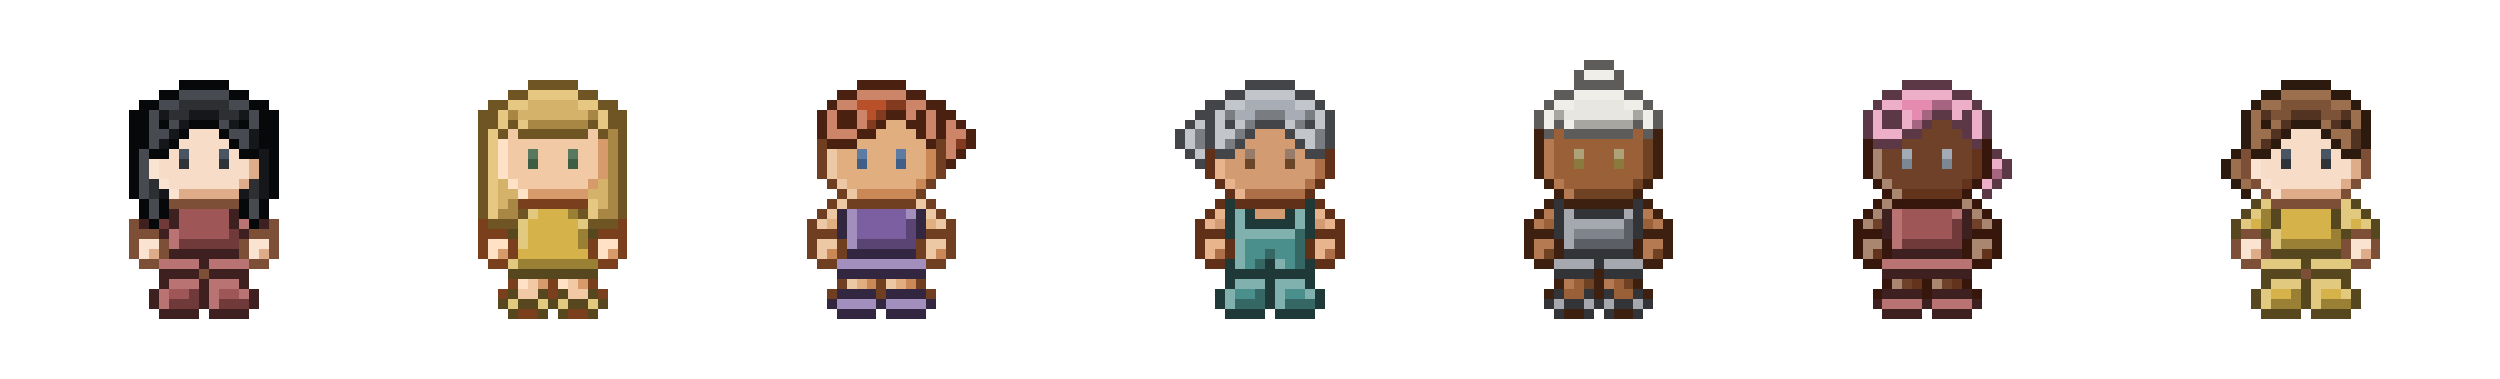
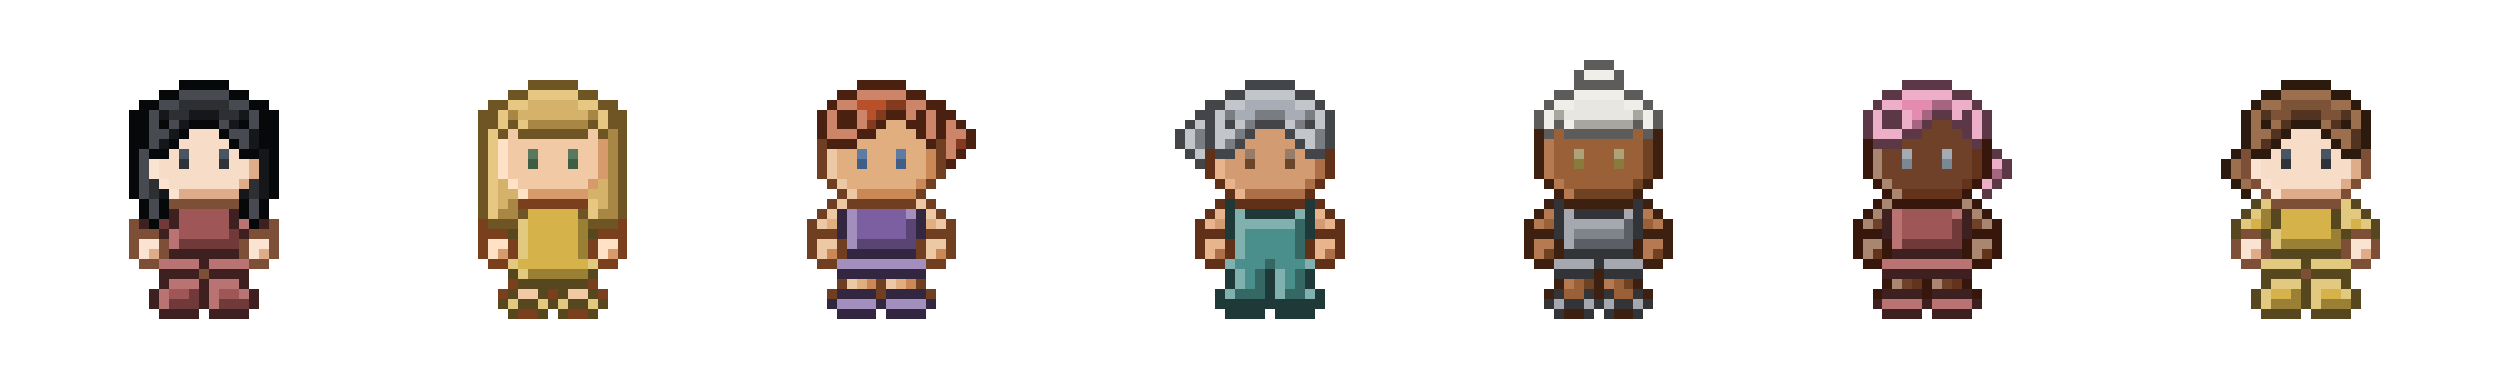
<svg xmlns="http://www.w3.org/2000/svg" width="1506" height="228" viewBox="0 0 251 38" shape-rendering="crispEdges">
  <path fill="#7C4F36" d="M225 15h1v1h-1zM237 15h1v1h-1zM225 16h1v1h-1zM237 16h1v1h-1zM225 17h1v1h-1zM237 17h1v1h-1zM226 18h1v1h-1zM236 18h1v1h-1zM227 19h1v1h-1zM235 19h1v1h-1zM17 20h7v1h-7zM228 20h7v1h-7zM13 22h1v1h-1zM27 22h1v1h-1zM13 23h3v1h-3zM25 23h3v1h-3zM225 23h2v1h-2zM236 23h2v1h-2zM13 24h1v1h-1zM16 24h1v1h-1zM24 24h1v1h-1zM27 24h1v1h-1zM224 24h1v1h-1zM227 24h1v1h-1zM235 24h1v1h-1zM238 24h1v1h-1zM13 25h1v1h-1zM16 25h1v1h-1zM24 25h1v1h-1zM27 25h1v1h-1zM224 25h1v1h-1zM227 25h1v1h-1zM235 25h1v1h-1zM238 25h1v1h-1zM14 26h2v1h-2zM25 26h2v1h-2zM225 26h2v1h-2zM236 26h2v1h-2zM20 27h1v1h-1zM231 27h1v1h-1z" />
  <path fill="#FAE3D0" d="M15 16h1v1h-1zM226 16h1v1h-1zM15 17h1v1h-1zM226 17h1v1h-1zM16 18h1v1h-1zM227 18h1v1h-1zM17 19h1v1h-1zM228 19h1v1h-1zM14 24h2v1h-2zM25 24h2v1h-2zM225 24h2v1h-2zM236 24h2v1h-2zM14 25h1v1h-1zM25 25h1v1h-1zM225 25h1v1h-1zM236 25h1v1h-1z" />
  <path fill="#F7DCC8" d="M19 13h3v1h-3zM230 13h3v1h-3zM18 14h5v1h-5zM229 14h5v1h-5zM17 15h1v1h-1zM19 15h3v1h-3zM23 15h1v1h-1zM228 15h1v1h-1zM230 15h3v1h-3zM234 15h1v1h-1zM16 16h2v1h-2zM19 16h3v1h-3zM23 16h2v1h-2zM227 16h2v1h-2zM230 16h3v1h-3zM234 16h2v1h-2zM16 17h9v1h-9zM227 17h9v1h-9zM17 18h7v1h-7zM228 18h7v1h-7z" />
  <path fill="#DEAC88" d="M25 16h1v1h-1zM236 16h1v1h-1zM25 17h1v1h-1zM236 17h1v1h-1zM24 18h1v1h-1zM235 18h1v1h-1zM18 19h6v1h-6zM229 19h6v1h-6zM15 25h1v1h-1zM26 25h1v1h-1zM226 25h1v1h-1zM237 25h1v1h-1z" />
  <path fill="#3f2020" d="M17 21h1v1h-1zM23 21h1v1h-1zM189 21h1v1h-1zM197 21h1v1h-1zM14 22h1v1h-1zM17 22h1v1h-1zM23 22h1v1h-1zM26 22h1v1h-1zM189 22h1v1h-1zM197 22h1v1h-1zM16 23h1v1h-1zM24 23h1v1h-1zM189 23h1v1h-1zM197 23h1v1h-1zM17 25h7v1h-7zM190 25h7v1h-7zM20 26h1v1h-1zM16 27h4v1h-4zM21 27h4v1h-4zM189 27h9v1h-9zM16 28h1v1h-1zM20 28h1v1h-1zM24 28h1v1h-1zM15 29h1v1h-1zM20 29h1v1h-1zM25 29h1v1h-1zM189 29h4v1h-4zM194 29h4v1h-4zM15 30h1v1h-1zM20 30h1v1h-1zM25 30h1v1h-1zM188 30h1v1h-1zM193 30h1v1h-1zM198 30h1v1h-1zM16 31h4v1h-4zM21 31h4v1h-4zM189 31h4v1h-4zM194 31h4v1h-4z" />
  <path fill="#ba7373" d="M190 21h1v1h-1zM196 21h1v1h-1zM24 22h1v1h-1zM190 22h1v1h-1zM17 23h1v1h-1zM190 23h1v1h-1zM17 24h1v1h-1zM190 24h1v1h-1zM16 26h4v1h-4zM21 26h4v1h-4zM189 26h9v1h-9zM17 28h3v1h-3zM21 28h3v1h-3zM16 29h1v1h-1zM21 29h1v1h-1zM24 29h1v1h-1zM16 30h1v1h-1zM21 30h1v1h-1zM189 30h4v1h-4zM194 30h4v1h-4z" />
  <path fill="#9e5656" d="M18 21h5v1h-5zM191 21h5v1h-5zM18 22h5v1h-5zM191 22h5v1h-5zM18 23h5v1h-5zM191 23h5v1h-5zM17 29h2v1h-2zM22 29h2v1h-2z" />
  <path fill="#713a3a" d="M16 22h1v1h-1zM196 22h1v1h-1zM23 23h1v1h-1zM196 23h1v1h-1zM18 24h6v1h-6zM191 24h6v1h-6zM19 29h1v1h-1zM17 30h3v1h-3zM22 30h3v1h-3z" />
  <path fill="#07080a" d="M18 8h5v1h-5zM16 9h2v1h-2zM23 9h2v1h-2zM14 10h2v1h-2zM25 10h2v1h-2zM13 11h2v1h-2zM26 11h2v1h-2zM13 12h2v1h-2zM16 12h1v1h-1zM19 12h3v1h-3zM24 12h1v1h-1zM26 12h2v1h-2zM13 13h2v1h-2zM18 13h1v1h-1zM22 13h1v1h-1zM26 13h2v1h-2zM13 14h2v1h-2zM17 14h1v1h-1zM23 14h1v1h-1zM26 14h2v1h-2zM13 15h1v1h-1zM15 15h2v1h-2zM24 15h2v1h-2zM27 15h1v1h-1zM13 16h1v1h-1zM27 16h1v1h-1zM13 17h1v1h-1zM27 17h1v1h-1zM13 18h1v1h-1zM27 18h1v1h-1zM13 19h1v1h-1zM27 19h1v1h-1zM14 20h1v1h-1zM16 20h1v1h-1zM24 20h1v1h-1zM26 20h1v1h-1zM14 21h1v1h-1zM16 21h1v1h-1zM24 21h1v1h-1zM26 21h1v1h-1zM15 22h1v1h-1zM25 22h1v1h-1z" />
  <path fill="#474b51" d="M18 9h5v1h-5zM16 10h2v1h-2zM23 10h2v1h-2zM15 11h1v1h-1zM25 11h1v1h-1zM15 12h1v1h-1zM17 12h1v1h-1zM22 12h1v1h-1zM25 12h1v1h-1zM15 13h2v1h-2zM23 13h2v1h-2zM15 14h1v1h-1zM24 14h1v1h-1zM14 15h1v1h-1zM14 16h1v1h-1zM14 17h1v1h-1zM14 18h1v1h-1zM14 19h1v1h-1zM15 20h1v1h-1zM25 20h1v1h-1zM15 21h1v1h-1zM25 21h1v1h-1z" />
  <path fill="#2d2f33" d="M18 10h5v1h-5zM17 11h2v1h-2zM22 11h2v1h-2zM15 18h1v1h-1zM25 18h1v1h-1zM15 19h1v1h-1zM25 19h1v1h-1z" />
  <path fill="#15171a" d="M16 11h1v1h-1zM19 11h3v1h-3zM24 11h1v1h-1zM18 12h1v1h-1zM23 12h1v1h-1zM17 13h1v1h-1zM25 13h1v1h-1zM16 14h1v1h-1zM25 14h1v1h-1zM26 15h1v1h-1zM26 16h1v1h-1zM26 17h1v1h-1zM26 18h1v1h-1zM16 19h1v1h-1zM24 19h1v1h-1zM26 19h1v1h-1z" />
  <path fill="#4a5563" d="M18 15h1v1h-1zM22 15h1v1h-1zM229 15h1v1h-1zM233 15h1v1h-1z" />
  <path fill="#2f343b" d="M18 16h1v1h-1zM22 16h1v1h-1zM229 16h1v1h-1zM233 16h1v1h-1z" />
-   <path fill="#7a3f1c" d="M52 20h7v1h-7zM48 22h1v1h-1zM62 22h1v1h-1zM48 23h3v1h-3zM60 23h3v1h-3zM48 24h1v1h-1zM51 24h1v1h-1zM59 24h1v1h-1zM62 24h1v1h-1zM48 25h1v1h-1zM51 25h1v1h-1zM59 25h1v1h-1zM62 25h1v1h-1zM49 26h2v1h-2zM60 26h2v1h-2zM51 28h1v1h-1zM55 28h1v1h-1zM59 28h1v1h-1zM50 29h1v1h-1zM55 29h1v1h-1zM60 29h1v1h-1zM52 31h2v1h-2zM57 31h2v1h-2z" />
-   <path fill="#ffe1c6" d="M50 14h1v1h-1zM50 15h1v1h-1zM50 16h1v1h-1zM50 17h1v1h-1zM51 18h1v1h-1zM52 19h1v1h-1zM49 24h2v1h-2zM60 24h2v1h-2zM49 25h1v1h-1zM60 25h1v1h-1zM52 28h1v1h-1zM56 28h1v1h-1z" />
-   <path fill="#f2c9a5" d="M51 13h1v1h-1zM59 13h1v1h-1zM51 14h9v1h-9zM51 15h2v1h-2zM54 15h3v1h-3zM58 15h2v1h-2zM51 16h2v1h-2zM54 16h3v1h-3zM58 16h2v1h-2zM51 17h9v1h-9zM52 18h7v1h-7zM53 28h1v1h-1zM57 28h1v1h-1zM52 29h2v1h-2zM57 29h2v1h-2z" />
-   <path fill="#d69a6b" d="M60 14h1v1h-1zM60 15h1v1h-1zM60 16h1v1h-1zM60 17h1v1h-1zM59 18h1v1h-1zM53 19h6v1h-6zM50 25h1v1h-1zM61 25h1v1h-1zM54 28h1v1h-1zM58 28h1v1h-1z" />
-   <path fill="#56471E" d="M226 20h1v1h-1zM236 20h1v1h-1zM225 21h1v1h-1zM228 21h1v1h-1zM234 21h1v1h-1zM237 21h1v1h-1zM224 22h1v1h-1zM228 22h1v1h-1zM234 22h1v1h-1zM238 22h1v1h-1zM51 23h1v1h-1zM59 23h1v1h-1zM224 23h1v1h-1zM227 23h1v1h-1zM235 23h1v1h-1zM238 23h1v1h-1zM228 25h7v1h-7zM231 26h1v1h-1zM51 27h9v1h-9zM227 27h4v1h-4zM232 27h4v1h-4zM227 28h1v1h-1zM231 28h1v1h-1zM235 28h1v1h-1zM51 29h1v1h-1zM54 29h1v1h-1zM56 29h1v1h-1zM59 29h1v1h-1zM226 29h1v1h-1zM231 29h1v1h-1zM236 29h1v1h-1zM50 30h1v1h-1zM52 30h2v1h-2zM55 30h1v1h-1zM57 30h2v1h-2zM60 30h1v1h-1zM226 30h1v1h-1zM231 30h1v1h-1zM236 30h1v1h-1zM51 31h1v1h-1zM54 31h1v1h-1zM56 31h1v1h-1zM59 31h1v1h-1zM227 31h4v1h-4zM232 31h4v1h-4z" />
-   <path fill="#E2C980" d="M227 20h1v1h-1zM235 20h1v1h-1zM53 21h1v1h-1zM226 21h1v1h-1zM235 21h2v1h-2zM52 22h1v1h-1zM58 22h1v1h-1zM225 22h1v1h-1zM235 22h1v1h-1zM237 22h1v1h-1zM52 23h1v1h-1zM228 23h1v1h-1zM52 24h1v1h-1zM228 24h1v1h-1zM51 26h1v1h-1zM227 26h4v1h-4zM232 26h4v1h-4zM228 28h3v1h-3zM232 28h3v1h-3zM227 29h1v1h-1zM232 29h1v1h-1zM235 29h1v1h-1zM51 30h1v1h-1zM54 30h1v1h-1zM56 30h1v1h-1zM59 30h1v1h-1zM227 30h1v1h-1zM232 30h1v1h-1z" />
-   <path fill="#D6B24A" d="M54 21h3v1h-3zM229 21h5v1h-5zM53 22h5v1h-5zM226 22h1v1h-1zM229 22h5v1h-5zM236 22h1v1h-1zM53 23h5v1h-5zM229 23h5v1h-5zM53 24h5v1h-5zM52 25h7v1h-7zM228 29h2v1h-2zM233 29h2v1h-2z" />
-   <path fill="#9A8035" d="M57 21h1v1h-1zM227 21h1v1h-1zM227 22h1v1h-1zM58 23h1v1h-1zM234 23h1v1h-1zM58 24h1v1h-1zM229 24h6v1h-6zM52 26h8v1h-8zM230 29h1v1h-1zM228 30h3v1h-3zM233 30h3v1h-3z" />
+   <path fill="#7a3f1c" d="M52 20h7v1h-7zM48 22h1v1h-1zM62 22h1v1h-1zM48 23h3v1h-3zM60 23h3v1h-3zM48 24h1v1h-1zM51 24h1v1h-1zM59 24h1v1h-1zM62 24h1v1h-1zM48 25h1v1h-1zM51 25h1v1h-1zM59 25h1v1h-1zM62 25h1v1h-1zM49 26h2v1h-2zM60 26h2v1h-2zM51 28h1v1h-1zM59 28h1v1h-1zM50 29h1v1h-1zM55 29h1v1h-1zM60 29h1v1h-1zM52 31h2v1h-2zM57 31h2v1h-2z" />
+   <path fill="#ffe1c6" d="M50 14h1v1h-1zM50 15h1v1h-1zM50 16h1v1h-1zM50 17h1v1h-1zM51 18h1v1h-1zM52 19h1v1h-1zM49 24h2v1h-2zM60 24h2v1h-2zM49 25h1v1h-1zM60 25h1v1h-1z" />
+   <path fill="#f2c9a5" d="M51 13h1v1h-1zM59 13h1v1h-1zM51 14h9v1h-9zM51 15h2v1h-2zM54 15h3v1h-3zM58 15h2v1h-2zM51 16h2v1h-2zM54 16h3v1h-3zM58 16h2v1h-2zM51 17h9v1h-9zM52 18h7v1h-7zM52 29h2v1h-2zM57 29h2v1h-2z" />
+   <path fill="#d69a6b" d="M60 14h1v1h-1zM60 15h1v1h-1zM60 16h1v1h-1zM60 17h1v1h-1zM59 18h1v1h-1zM53 19h6v1h-6zM50 25h1v1h-1zM61 25h1v1h-1z" />
+   <path fill="#56471E" d="M226 20h1v1h-1zM236 20h1v1h-1zM225 21h1v1h-1zM228 21h1v1h-1zM234 21h1v1h-1zM237 21h1v1h-1zM224 22h1v1h-1zM228 22h1v1h-1zM234 22h1v1h-1zM238 22h1v1h-1zM51 23h1v1h-1zM59 23h1v1h-1zM224 23h1v1h-1zM227 23h1v1h-1zM235 23h1v1h-1zM238 23h1v1h-1zM228 25h7v1h-7zM231 26h1v1h-1zM51 27h1v1h-1zM59 27h1v1h-1zM227 27h4v1h-4zM232 27h4v1h-4zM52 28h7v1h-7zM227 28h1v1h-1zM231 28h1v1h-1zM235 28h1v1h-1zM51 29h1v1h-1zM54 29h1v1h-1zM56 29h1v1h-1zM59 29h1v1h-1zM226 29h1v1h-1zM231 29h1v1h-1zM236 29h1v1h-1zM50 30h1v1h-1zM52 30h2v1h-2zM55 30h1v1h-1zM57 30h2v1h-2zM60 30h1v1h-1zM226 30h1v1h-1zM231 30h1v1h-1zM236 30h1v1h-1zM51 31h1v1h-1zM54 31h1v1h-1zM56 31h1v1h-1zM59 31h1v1h-1zM227 31h4v1h-4zM232 31h4v1h-4z" />
+   <path fill="#E2C980" d="M227 20h1v1h-1zM235 20h1v1h-1zM226 21h1v1h-1zM235 21h2v1h-2zM52 22h1v1h-1zM225 22h1v1h-1zM235 22h1v1h-1zM237 22h1v1h-1zM52 23h1v1h-1zM228 23h1v1h-1zM52 24h1v1h-1zM228 24h1v1h-1zM52 25h1v1h-1zM51 26h1v1h-1zM59 26h1v1h-1zM227 26h4v1h-4zM232 26h4v1h-4zM52 27h1v1h-1zM228 28h3v1h-3zM232 28h3v1h-3zM227 29h1v1h-1zM232 29h1v1h-1zM235 29h1v1h-1zM51 30h1v1h-1zM54 30h1v1h-1zM56 30h1v1h-1zM59 30h1v1h-1zM227 30h1v1h-1zM232 30h1v1h-1z" />
+   <path fill="#D6B24A" d="M53 21h5v1h-5zM229 21h5v1h-5zM53 22h5v1h-5zM226 22h1v1h-1zM229 22h5v1h-5zM236 22h1v1h-1zM53 23h5v1h-5zM229 23h5v1h-5zM53 24h5v1h-5zM53 25h5v1h-5zM52 26h7v1h-7zM228 29h2v1h-2zM233 29h2v1h-2z" />
+   <path fill="#9A8035" d="M227 21h1v1h-1zM58 22h1v1h-1zM227 22h1v1h-1zM58 23h1v1h-1zM234 23h1v1h-1zM58 24h1v1h-1zM229 24h6v1h-6zM58 25h1v1h-1zM53 27h6v1h-6zM230 29h1v1h-1zM228 30h3v1h-3zM233 30h3v1h-3z" />
  <path fill="#6e5523" d="M53 8h5v1h-5zM51 9h2v1h-2zM58 9h2v1h-2zM49 10h2v1h-2zM60 10h2v1h-2zM48 11h2v1h-2zM61 11h2v1h-2zM48 12h2v1h-2zM51 12h1v1h-1zM59 12h1v1h-1zM61 12h2v1h-2zM48 13h1v1h-1zM50 13h1v1h-1zM52 13h7v1h-7zM60 13h1v1h-1zM62 13h1v1h-1zM48 14h1v1h-1zM62 14h1v1h-1zM48 15h1v1h-1zM62 15h1v1h-1zM48 16h1v1h-1zM62 16h1v1h-1zM48 17h1v1h-1zM62 17h1v1h-1zM48 18h1v1h-1zM62 18h1v1h-1zM48 19h1v1h-1zM62 19h1v1h-1zM48 20h1v1h-1zM62 20h1v1h-1zM48 21h1v1h-1zM52 21h1v1h-1zM58 21h1v1h-1zM62 21h1v1h-1zM49 22h3v1h-3zM59 22h3v1h-3z" />
  <path fill="#e6c882" d="M53 9h5v1h-5zM51 10h2v1h-2zM58 10h2v1h-2zM50 11h1v1h-1zM60 11h1v1h-1zM50 12h1v1h-1zM52 12h1v1h-1zM60 12h1v1h-1zM49 13h1v1h-1zM49 14h1v1h-1zM49 15h1v1h-1zM49 16h1v1h-1zM49 17h1v1h-1zM49 18h1v1h-1zM49 19h1v1h-1zM49 20h1v1h-1zM59 20h1v1h-1zM49 21h1v1h-1zM59 21h1v1h-1z" />
  <path fill="#d5b269" d="M53 10h5v1h-5zM52 11h7v1h-7zM50 18h1v1h-1zM60 18h1v1h-1zM50 19h2v1h-2zM59 19h2v1h-2zM50 20h1v1h-1zM60 20h1v1h-1z" />
  <path fill="#a88643" d="M51 11h1v1h-1zM59 11h1v1h-1zM53 12h6v1h-6zM61 13h1v1h-1zM61 14h1v1h-1zM61 15h1v1h-1zM61 16h1v1h-1zM61 17h1v1h-1zM61 18h1v1h-1zM61 19h1v1h-1zM51 20h1v1h-1zM61 20h1v1h-1zM50 21h2v1h-2zM60 21h2v1h-2z" />
  <path fill="#58785f" d="M53 15h1v1h-1zM57 15h1v1h-1z" />
  <path fill="#3e5d45" d="M53 16h1v1h-1zM57 16h1v1h-1z" />
  <path fill="#703F22" d="M82 14h1v1h-1zM94 14h1v1h-1zM82 15h1v1h-1zM94 15h1v1h-1zM82 16h1v1h-1zM94 16h1v1h-1zM82 17h1v1h-1zM94 17h1v1h-1zM83 18h1v1h-1zM93 18h1v1h-1zM84 19h1v1h-1zM92 19h1v1h-1zM83 20h1v1h-1zM85 20h7v1h-7zM93 20h1v1h-1zM82 21h1v1h-1zM94 21h1v1h-1zM81 22h1v1h-1zM95 22h1v1h-1zM81 23h3v1h-3zM93 23h3v1h-3zM81 24h1v1h-1zM84 24h1v1h-1zM92 24h1v1h-1zM95 24h1v1h-1zM81 25h1v1h-1zM84 25h1v1h-1zM92 25h1v1h-1zM95 25h1v1h-1zM82 26h2v1h-2zM93 26h2v1h-2zM84 28h1v1h-1zM88 28h1v1h-1zM92 28h1v1h-1zM83 29h1v1h-1zM88 29h1v1h-1zM93 29h1v1h-1z" />
  <path fill="#ECC8A4" d="M83 15h1v1h-1zM83 16h1v1h-1zM83 17h1v1h-1zM84 18h1v1h-1zM85 19h1v1h-1zM84 20h1v1h-1zM92 20h1v1h-1zM83 21h1v1h-1zM93 21h1v1h-1zM82 22h1v1h-1zM94 22h1v1h-1zM82 24h2v1h-2zM93 24h2v1h-2zM82 25h1v1h-1zM93 25h1v1h-1zM85 28h1v1h-1zM89 28h1v1h-1z" />
  <path fill="#E0AE7F" d="M89 12h2v1h-2zM88 13h4v1h-4zM86 14h7v1h-7zM84 15h2v1h-2zM87 15h3v1h-3zM91 15h2v1h-2zM84 16h2v1h-2zM87 16h3v1h-3zM91 16h2v1h-2zM84 17h9v1h-9zM85 18h7v1h-7zM83 22h1v1h-1zM93 22h1v1h-1zM86 28h1v1h-1zM90 28h1v1h-1z" />
  <path fill="#CA8856" d="M93 15h1v1h-1zM93 16h1v1h-1zM93 17h1v1h-1zM92 18h1v1h-1zM86 19h6v1h-6zM83 25h1v1h-1zM94 25h1v1h-1zM87 28h1v1h-1zM91 28h1v1h-1z" />
  <path fill="#322640" d="M84 21h1v1h-1zM92 21h1v1h-1zM84 22h1v1h-1zM92 22h1v1h-1zM84 23h1v1h-1zM92 23h1v1h-1zM85 25h7v1h-7zM84 27h9v1h-9zM84 29h4v1h-4zM89 29h4v1h-4zM83 30h1v1h-1zM88 30h1v1h-1zM93 30h1v1h-1zM84 31h4v1h-4zM89 31h4v1h-4z" />
  <path fill="#A38FBD" d="M85 21h1v1h-1zM91 21h1v1h-1zM85 22h1v1h-1zM85 23h1v1h-1zM85 24h1v1h-1zM84 26h9v1h-9zM84 30h4v1h-4zM89 30h4v1h-4z" />
  <path fill="#7C5FA0" d="M86 21h5v1h-5zM86 22h5v1h-5zM86 23h5v1h-5z" />
  <path fill="#594473" d="M91 22h1v1h-1zM91 23h1v1h-1zM86 24h6v1h-6z" />
  <path fill="#4A2011" d="M86 8h5v1h-5zM84 9h2v1h-2zM91 9h2v1h-2zM83 10h1v1h-1zM93 10h2v1h-2zM82 11h1v1h-1zM84 11h2v1h-2zM89 11h2v1h-2zM92 11h1v1h-1zM94 11h2v1h-2zM82 12h1v1h-1zM84 12h2v1h-2zM88 12h1v1h-1zM91 12h2v1h-2zM94 12h1v1h-1zM96 12h1v1h-1zM82 13h1v1h-1zM86 13h2v1h-2zM92 13h1v1h-1zM94 13h1v1h-1zM97 13h1v1h-1zM83 14h3v1h-3zM93 14h1v1h-1zM97 14h1v1h-1zM96 15h1v1h-1zM95 16h1v1h-1z" />
  <path fill="#CD856A" d="M86 9h5v1h-5zM84 10h2v1h-2zM91 10h2v1h-2zM83 11h1v1h-1zM86 11h1v1h-1zM91 11h1v1h-1zM93 11h1v1h-1zM83 12h1v1h-1zM86 12h1v1h-1zM93 12h1v1h-1zM95 12h1v1h-1zM83 13h3v1h-3zM93 13h1v1h-1zM95 13h2v1h-2zM95 14h1v1h-1zM95 15h1v1h-1z" />
  <path fill="#843A1E" d="M89 10h2v1h-2zM88 11h1v1h-1zM87 12h1v1h-1zM96 14h1v1h-1z" />
  <path fill="#5e7ba3" d="M86 15h1v1h-1zM90 15h1v1h-1z" />
  <path fill="#3f5f89" d="M86 16h1v1h-1zM90 16h1v1h-1z" />
  <path fill="#B8502A" d="M86 10h3v1h-3zM87 11h1v1h-1z" />
  <path fill="#603018" d="M121 15h1v1h-1zM133 15h1v1h-1zM121 16h1v1h-1zM133 16h1v1h-1zM121 17h1v1h-1zM133 17h1v1h-1zM122 18h1v1h-1zM132 18h1v1h-1zM123 19h1v1h-1zM131 19h1v1h-1zM122 20h1v1h-1zM124 20h7v1h-7zM132 20h1v1h-1zM121 21h1v1h-1zM133 21h1v1h-1zM120 22h1v1h-1zM134 22h1v1h-1zM120 23h3v1h-3zM132 23h3v1h-3zM120 24h1v1h-1zM123 24h1v1h-1zM131 24h1v1h-1zM134 24h1v1h-1zM120 25h1v1h-1zM123 25h1v1h-1zM131 25h1v1h-1zM134 25h1v1h-1zM121 26h2v1h-2zM132 26h2v1h-2z" />
  <path fill="#e8b48d" d="M122 16h1v1h-1zM122 17h1v1h-1zM123 18h1v1h-1zM124 19h1v1h-1zM122 21h1v1h-1zM132 21h1v1h-1zM121 22h1v1h-1zM133 22h1v1h-1zM121 24h2v1h-2zM132 24h2v1h-2zM121 25h1v1h-1zM132 25h1v1h-1z" />
-   <path fill="#d39b72" d="M126 13h3v1h-3zM125 14h5v1h-5zM124 15h1v1h-1zM126 15h3v1h-3zM130 15h1v1h-1zM123 16h2v1h-2zM126 16h3v1h-3zM130 16h2v1h-2zM123 17h9v1h-9zM124 18h7v1h-7zM126 21h3v1h-3zM122 22h1v1h-1zM132 22h1v1h-1z" />
+   <path fill="#d39b72" d="M126 13h3v1h-3zM125 14h5v1h-5zM124 15h1v1h-1zM126 15h3v1h-3zM130 15h1v1h-1zM123 16h2v1h-2zM126 16h3v1h-3zM130 16h2v1h-2zM123 17h9v1h-9zM124 18h7v1h-7zM122 22h1v1h-1zM132 22h1v1h-1z" />
  <path fill="#ad6f47" d="M132 16h1v1h-1zM132 17h1v1h-1zM131 18h1v1h-1zM125 19h6v1h-6zM122 25h1v1h-1zM133 25h1v1h-1z" />
-   <path fill="#1E3938" d="M123 20h1v1h-1zM131 20h1v1h-1zM123 21h1v1h-1zM125 21h1v1h-1zM129 21h1v1h-1zM131 21h1v1h-1zM123 22h1v1h-1zM125 22h5v1h-5zM131 22h1v1h-1zM123 23h1v1h-1zM131 23h1v1h-1zM123 26h1v1h-1zM127 26h1v1h-1zM131 26h1v1h-1zM123 27h9v1h-9zM123 28h1v1h-1zM127 28h1v1h-1zM131 28h1v1h-1zM122 29h1v1h-1zM127 29h1v1h-1zM132 29h1v1h-1zM122 30h1v1h-1zM127 30h1v1h-1zM132 30h1v1h-1zM123 31h4v1h-4zM128 31h4v1h-4z" />
-   <path fill="#80B1AF" d="M124 21h1v1h-1zM130 21h1v1h-1zM124 22h1v1h-1zM130 22h1v1h-1zM124 23h6v1h-6zM124 24h1v1h-1zM124 25h1v1h-1zM124 26h1v1h-1zM128 26h1v1h-1zM124 28h3v1h-3zM128 28h3v1h-3zM123 29h1v1h-1zM128 29h1v1h-1zM131 29h1v1h-1zM123 30h1v1h-1zM128 30h1v1h-1z" />
-   <path fill="#356765" d="M130 23h1v1h-1zM130 24h1v1h-1zM127 25h1v1h-1zM130 25h1v1h-1zM126 26h1v1h-1zM130 26h1v1h-1zM126 29h1v1h-1zM124 30h3v1h-3zM129 30h3v1h-3z" />
-   <path fill="#4A8F8C" d="M125 24h5v1h-5zM125 25h2v1h-2zM128 25h2v1h-2zM125 26h1v1h-1zM129 26h1v1h-1zM124 29h2v1h-2zM129 29h2v1h-2z" />
+   <path fill="#1E3938" d="M123 20h1v1h-1zM131 20h1v1h-1zM123 21h1v1h-1zM125 21h5v1h-5zM131 21h1v1h-1zM123 22h1v1h-1zM131 22h1v1h-1zM123 23h1v1h-1zM131 23h1v1h-1zM123 27h1v1h-1zM127 27h1v1h-1zM131 27h1v1h-1zM123 28h1v1h-1zM127 28h1v1h-1zM131 28h1v1h-1zM122 29h1v1h-1zM127 29h1v1h-1zM132 29h1v1h-1zM122 30h11v1h-11zM123 31h4v1h-4zM128 31h4v1h-4z" />
+   <path fill="#80B1AF" d="M124 21h1v1h-1zM130 21h1v1h-1zM124 22h6v1h-6zM124 23h1v1h-1zM124 24h1v1h-1zM124 25h1v1h-1zM123 26h1v1h-1zM131 26h1v1h-1zM124 27h1v1h-1zM128 27h1v1h-1zM124 28h1v1h-1zM128 28h1v1h-1zM123 29h1v1h-1zM128 29h1v1h-1zM131 29h1v1h-1z" />
+   <path fill="#356765" d="M130 22h1v1h-1zM130 23h1v1h-1zM130 24h1v1h-1zM130 25h1v1h-1zM127 26h1v1h-1zM126 27h1v1h-1zM130 27h1v1h-1zM126 28h1v1h-1zM130 28h1v1h-1zM124 29h3v1h-3zM129 29h2v1h-2z" />
+   <path fill="#4A8F8C" d="M125 23h5v1h-5zM125 24h5v1h-5zM125 25h5v1h-5zM124 26h3v1h-3zM128 26h3v1h-3zM125 27h1v1h-1zM129 27h1v1h-1zM125 28h1v1h-1zM129 28h1v1h-1z" />
  <path fill="#434548" d="M125 8h5v1h-5zM123 9h2v1h-2zM130 9h2v1h-2zM121 10h2v1h-2zM132 10h1v1h-1zM120 11h2v1h-2zM133 11h1v1h-1zM119 12h1v1h-1zM121 12h1v1h-1zM123 12h1v1h-1zM126 12h3v1h-3zM131 12h1v1h-1zM133 12h1v1h-1zM118 13h1v1h-1zM121 13h1v1h-1zM125 13h1v1h-1zM129 13h1v1h-1zM133 13h1v1h-1zM118 14h1v1h-1zM121 14h1v1h-1zM124 14h1v1h-1zM130 14h1v1h-1zM133 14h1v1h-1zM119 15h1v1h-1zM122 15h2v1h-2zM131 15h2v1h-2zM120 16h1v1h-1z" />
  <path fill="#C2C6CB" d="M125 9h5v1h-5zM123 10h2v1h-2zM130 10h2v1h-2zM122 11h1v1h-1zM132 11h1v1h-1zM120 12h1v1h-1zM122 12h1v1h-1zM124 12h1v1h-1zM129 12h1v1h-1zM132 12h1v1h-1zM119 13h1v1h-1zM122 13h2v1h-2zM130 13h2v1h-2zM119 14h1v1h-1zM122 14h1v1h-1zM131 14h1v1h-1zM120 15h1v1h-1z" />
  <path fill="#797D82" d="M123 11h1v1h-1zM126 11h3v1h-3zM131 11h1v1h-1zM125 12h1v1h-1zM130 12h1v1h-1zM120 13h1v1h-1zM124 13h1v1h-1zM132 13h1v1h-1zM120 14h1v1h-1zM123 14h1v1h-1zM132 14h1v1h-1z" />
  <path fill="#977D69" d="M125 15h1v1h-1zM129 15h1v1h-1z" />
  <path fill="#6B4528" d="M125 16h1v1h-1zM129 16h1v1h-1z" />
  <path fill="#A8ADB5" d="M125 10h5v1h-5zM124 11h2v1h-2zM129 11h2v1h-2z" />
  <path fill="#5D5C5A" d="M159 6h3v1h-3zM158 7h1v1h-1zM162 7h1v1h-1zM158 8h5v1h-5zM156 9h2v1h-2zM163 9h2v1h-2zM155 10h1v1h-1zM165 10h1v1h-1zM154 11h1v1h-1zM166 11h1v1h-1zM154 12h1v1h-1zM156 12h1v1h-1zM164 12h1v1h-1zM166 12h1v1h-1zM155 13h1v1h-1zM157 13h7v1h-7zM165 13h1v1h-1z" />
  <path fill="#EFEEE9" d="M159 7h3v1h-3zM158 9h5v1h-5zM156 10h2v1h-2zM163 10h2v1h-2zM155 11h1v1h-1zM165 11h1v1h-1zM155 12h1v1h-1zM157 12h1v1h-1zM165 12h1v1h-1z" />
  <path fill="#E8E6E0" d="M158 10h5v1h-5zM157 11h7v1h-7z" />
  <path fill="#A7A6A1" d="M156 11h1v1h-1zM164 11h1v1h-1zM158 12h6v1h-6z" />
  <path fill="#3d200f" d="M154 13h1v1h-1zM166 13h1v1h-1zM154 14h1v1h-1zM166 14h1v1h-1zM154 15h1v1h-1zM166 15h1v1h-1zM154 16h1v1h-1zM166 16h1v1h-1zM154 17h1v1h-1zM166 17h1v1h-1zM155 18h1v1h-1zM165 18h1v1h-1zM156 19h1v1h-1zM164 19h1v1h-1zM155 20h1v1h-1zM157 20h7v1h-7zM165 20h1v1h-1zM154 21h1v1h-1zM166 21h1v1h-1zM153 22h1v1h-1zM167 22h1v1h-1zM153 23h3v1h-3zM165 23h3v1h-3zM153 24h1v1h-1zM156 24h1v1h-1zM164 24h1v1h-1zM167 24h1v1h-1zM153 25h1v1h-1zM156 25h1v1h-1zM164 25h1v1h-1zM167 25h1v1h-1zM154 26h2v1h-2zM165 26h2v1h-2zM160 27h1v1h-1zM156 28h1v1h-1zM160 28h1v1h-1zM164 28h1v1h-1zM155 29h1v1h-1zM160 29h1v1h-1zM165 29h1v1h-1zM157 31h2v1h-2zM162 31h2v1h-2z" />
  <path fill="#b67a52" d="M155 14h1v1h-1zM155 15h1v1h-1zM155 16h1v1h-1zM155 17h1v1h-1zM156 18h1v1h-1zM157 19h1v1h-1zM155 21h1v1h-1zM165 21h1v1h-1zM154 22h1v1h-1zM166 22h1v1h-1zM154 24h2v1h-2zM165 24h2v1h-2zM154 25h1v1h-1zM165 25h1v1h-1zM157 28h1v1h-1zM161 28h1v1h-1z" />
  <path fill="#9a6038" d="M156 13h1v1h-1zM164 13h1v1h-1zM156 14h9v1h-9zM156 15h2v1h-2zM159 15h3v1h-3zM163 15h2v1h-2zM156 16h2v1h-2zM159 16h3v1h-3zM163 16h2v1h-2zM156 17h9v1h-9zM157 18h7v1h-7zM155 22h1v1h-1zM165 22h1v1h-1zM158 28h1v1h-1zM162 28h1v1h-1zM157 29h2v1h-2zM162 29h2v1h-2z" />
  <path fill="#6f4223" d="M165 14h1v1h-1zM165 15h1v1h-1zM165 16h1v1h-1zM165 17h1v1h-1zM164 18h1v1h-1zM158 19h6v1h-6zM155 25h1v1h-1zM166 25h1v1h-1zM159 28h1v1h-1zM163 28h1v1h-1z" />
  <path fill="#323438" d="M156 20h1v1h-1zM164 20h1v1h-1zM156 21h1v1h-1zM158 21h5v1h-5zM164 21h1v1h-1zM156 22h1v1h-1zM164 22h1v1h-1zM156 23h1v1h-1zM164 23h1v1h-1zM157 25h7v1h-7zM160 26h1v1h-1zM156 27h4v1h-4zM161 27h4v1h-4zM156 29h1v1h-1zM159 29h1v1h-1zM161 29h1v1h-1zM164 29h1v1h-1zM155 30h1v1h-1zM157 30h2v1h-2zM160 30h1v1h-1zM162 30h2v1h-2zM165 30h1v1h-1zM156 31h1v1h-1zM159 31h1v1h-1zM161 31h1v1h-1zM164 31h1v1h-1z" />
  <path fill="#A5A8AF" d="M157 21h1v1h-1zM163 21h1v1h-1zM157 22h6v1h-6zM157 23h1v1h-1zM157 24h1v1h-1zM156 26h4v1h-4zM161 26h4v1h-4zM156 30h1v1h-1zM159 30h1v1h-1zM161 30h1v1h-1zM164 30h1v1h-1z" />
  <path fill="#5B5E65" d="M163 22h1v1h-1zM163 23h1v1h-1zM158 24h6v1h-6z" />
  <path fill="#7E838C" d="M158 23h5v1h-5z" />
  <path fill="#ADA278" d="M158 15h1v1h-1zM162 15h1v1h-1z" />
  <path fill="#8A7A3E" d="M158 16h1v1h-1zM162 16h1v1h-1z" />
  <path fill="#37170B" d="M187 14h1v1h-1zM199 14h1v1h-1zM187 15h1v1h-1zM199 15h1v1h-1zM187 16h1v1h-1zM199 16h1v1h-1zM187 17h1v1h-1zM199 17h1v1h-1zM188 18h1v1h-1zM198 18h1v1h-1zM189 19h1v1h-1zM197 19h1v1h-1zM188 20h1v1h-1zM190 20h7v1h-7zM198 20h1v1h-1zM187 21h1v1h-1zM199 21h1v1h-1zM186 22h1v1h-1zM200 22h1v1h-1zM186 23h3v1h-3zM198 23h3v1h-3zM186 24h1v1h-1zM189 24h1v1h-1zM197 24h1v1h-1zM200 24h1v1h-1zM186 25h1v1h-1zM189 25h1v1h-1zM197 25h1v1h-1zM200 25h1v1h-1zM187 26h2v1h-2zM198 26h2v1h-2zM189 28h1v1h-1zM193 28h1v1h-1zM197 28h1v1h-1zM188 29h1v1h-1zM193 29h1v1h-1zM198 29h1v1h-1z" />
  <path fill="#A88670" d="M188 15h1v1h-1zM188 16h1v1h-1zM188 17h1v1h-1zM189 18h1v1h-1zM190 19h1v1h-1zM189 20h1v1h-1zM197 20h1v1h-1zM188 21h1v1h-1zM198 21h1v1h-1zM187 22h1v1h-1zM199 22h1v1h-1zM187 24h2v1h-2zM198 24h2v1h-2zM187 25h1v1h-1zM198 25h1v1h-1zM190 28h1v1h-1zM194 28h1v1h-1z" />
  <path fill="#6E4128" d="M194 12h2v1h-2zM193 13h4v1h-4zM191 14h7v1h-7zM189 15h2v1h-2zM192 15h3v1h-3zM196 15h2v1h-2zM189 16h2v1h-2zM192 16h3v1h-3zM196 16h2v1h-2zM189 17h9v1h-9zM190 18h7v1h-7zM188 22h1v1h-1zM198 22h1v1h-1zM191 28h1v1h-1zM195 28h1v1h-1z" />
  <path fill="#63331B" d="M198 15h1v1h-1zM198 16h1v1h-1zM198 17h1v1h-1zM197 18h1v1h-1zM191 19h6v1h-6zM188 25h1v1h-1zM199 25h1v1h-1zM192 28h1v1h-1zM196 28h1v1h-1z" />
  <path fill="#5C3846" d="M191 8h5v1h-5zM189 9h2v1h-2zM196 9h2v1h-2zM188 10h1v1h-1zM198 10h1v1h-1zM187 11h1v1h-1zM189 11h2v1h-2zM194 11h2v1h-2zM197 11h1v1h-1zM199 11h1v1h-1zM187 12h1v1h-1zM189 12h2v1h-2zM193 12h1v1h-1zM196 12h2v1h-2zM199 12h1v1h-1zM187 13h1v1h-1zM191 13h2v1h-2zM197 13h1v1h-1zM199 13h1v1h-1zM188 14h3v1h-3zM198 14h1v1h-1zM200 15h1v1h-1zM201 16h1v1h-1zM201 17h1v1h-1zM200 18h1v1h-1zM199 19h1v1h-1z" />
  <path fill="#EDAEC8" d="M191 9h5v1h-5zM189 10h2v1h-2zM196 10h2v1h-2zM188 11h1v1h-1zM191 11h1v1h-1zM196 11h1v1h-1zM198 11h1v1h-1zM188 12h1v1h-1zM191 12h1v1h-1zM198 12h1v1h-1zM188 13h3v1h-3zM198 13h1v1h-1zM200 16h1v1h-1zM199 18h1v1h-1z" />
  <path fill="#A5647F" d="M194 10h2v1h-2zM193 11h1v1h-1zM192 12h1v1h-1zM200 17h1v1h-1z" />
  <path fill="#A3ABB4" d="M191 15h1v1h-1zM195 15h1v1h-1z" />
  <path fill="#7C8794" d="M191 16h1v1h-1zM195 16h1v1h-1z" />
  <path fill="#E58BB0" d="M191 10h3v1h-3zM192 11h1v1h-1z" />
  <path fill="#2d1a0f" d="M229 8h5v1h-5zM227 9h2v1h-2zM234 9h2v1h-2zM226 10h1v1h-1zM236 10h1v1h-1zM225 11h1v1h-1zM237 11h1v1h-1zM225 12h1v1h-1zM227 12h1v1h-1zM230 12h3v1h-3zM235 12h1v1h-1zM237 12h1v1h-1zM225 13h1v1h-1zM229 13h1v1h-1zM233 13h1v1h-1zM237 13h1v1h-1zM225 14h1v1h-1zM228 14h1v1h-1zM234 14h1v1h-1zM237 14h1v1h-1zM224 15h1v1h-1zM226 15h2v1h-2zM235 15h2v1h-2zM223 16h1v1h-1zM223 17h1v1h-1zM224 18h1v1h-1zM225 19h1v1h-1z" />
  <path fill="#9c704f" d="M229 9h5v1h-5zM227 10h2v1h-2zM234 10h2v1h-2zM226 11h1v1h-1zM236 11h1v1h-1zM226 12h1v1h-1zM228 12h1v1h-1zM233 12h1v1h-1zM236 12h1v1h-1zM226 13h2v1h-2zM234 13h2v1h-2zM226 14h1v1h-1zM235 14h1v1h-1zM224 16h1v1h-1zM224 17h1v1h-1zM225 18h1v1h-1z" />
  <path fill="#523220" d="M227 11h1v1h-1zM230 11h3v1h-3zM235 11h1v1h-1zM229 12h1v1h-1zM234 12h1v1h-1zM228 13h1v1h-1zM236 13h1v1h-1zM227 14h1v1h-1zM236 14h1v1h-1z" />
  <path fill="#7d5337" d="M229 10h5v1h-5zM228 11h2v1h-2zM233 11h2v1h-2z" />
</svg>
